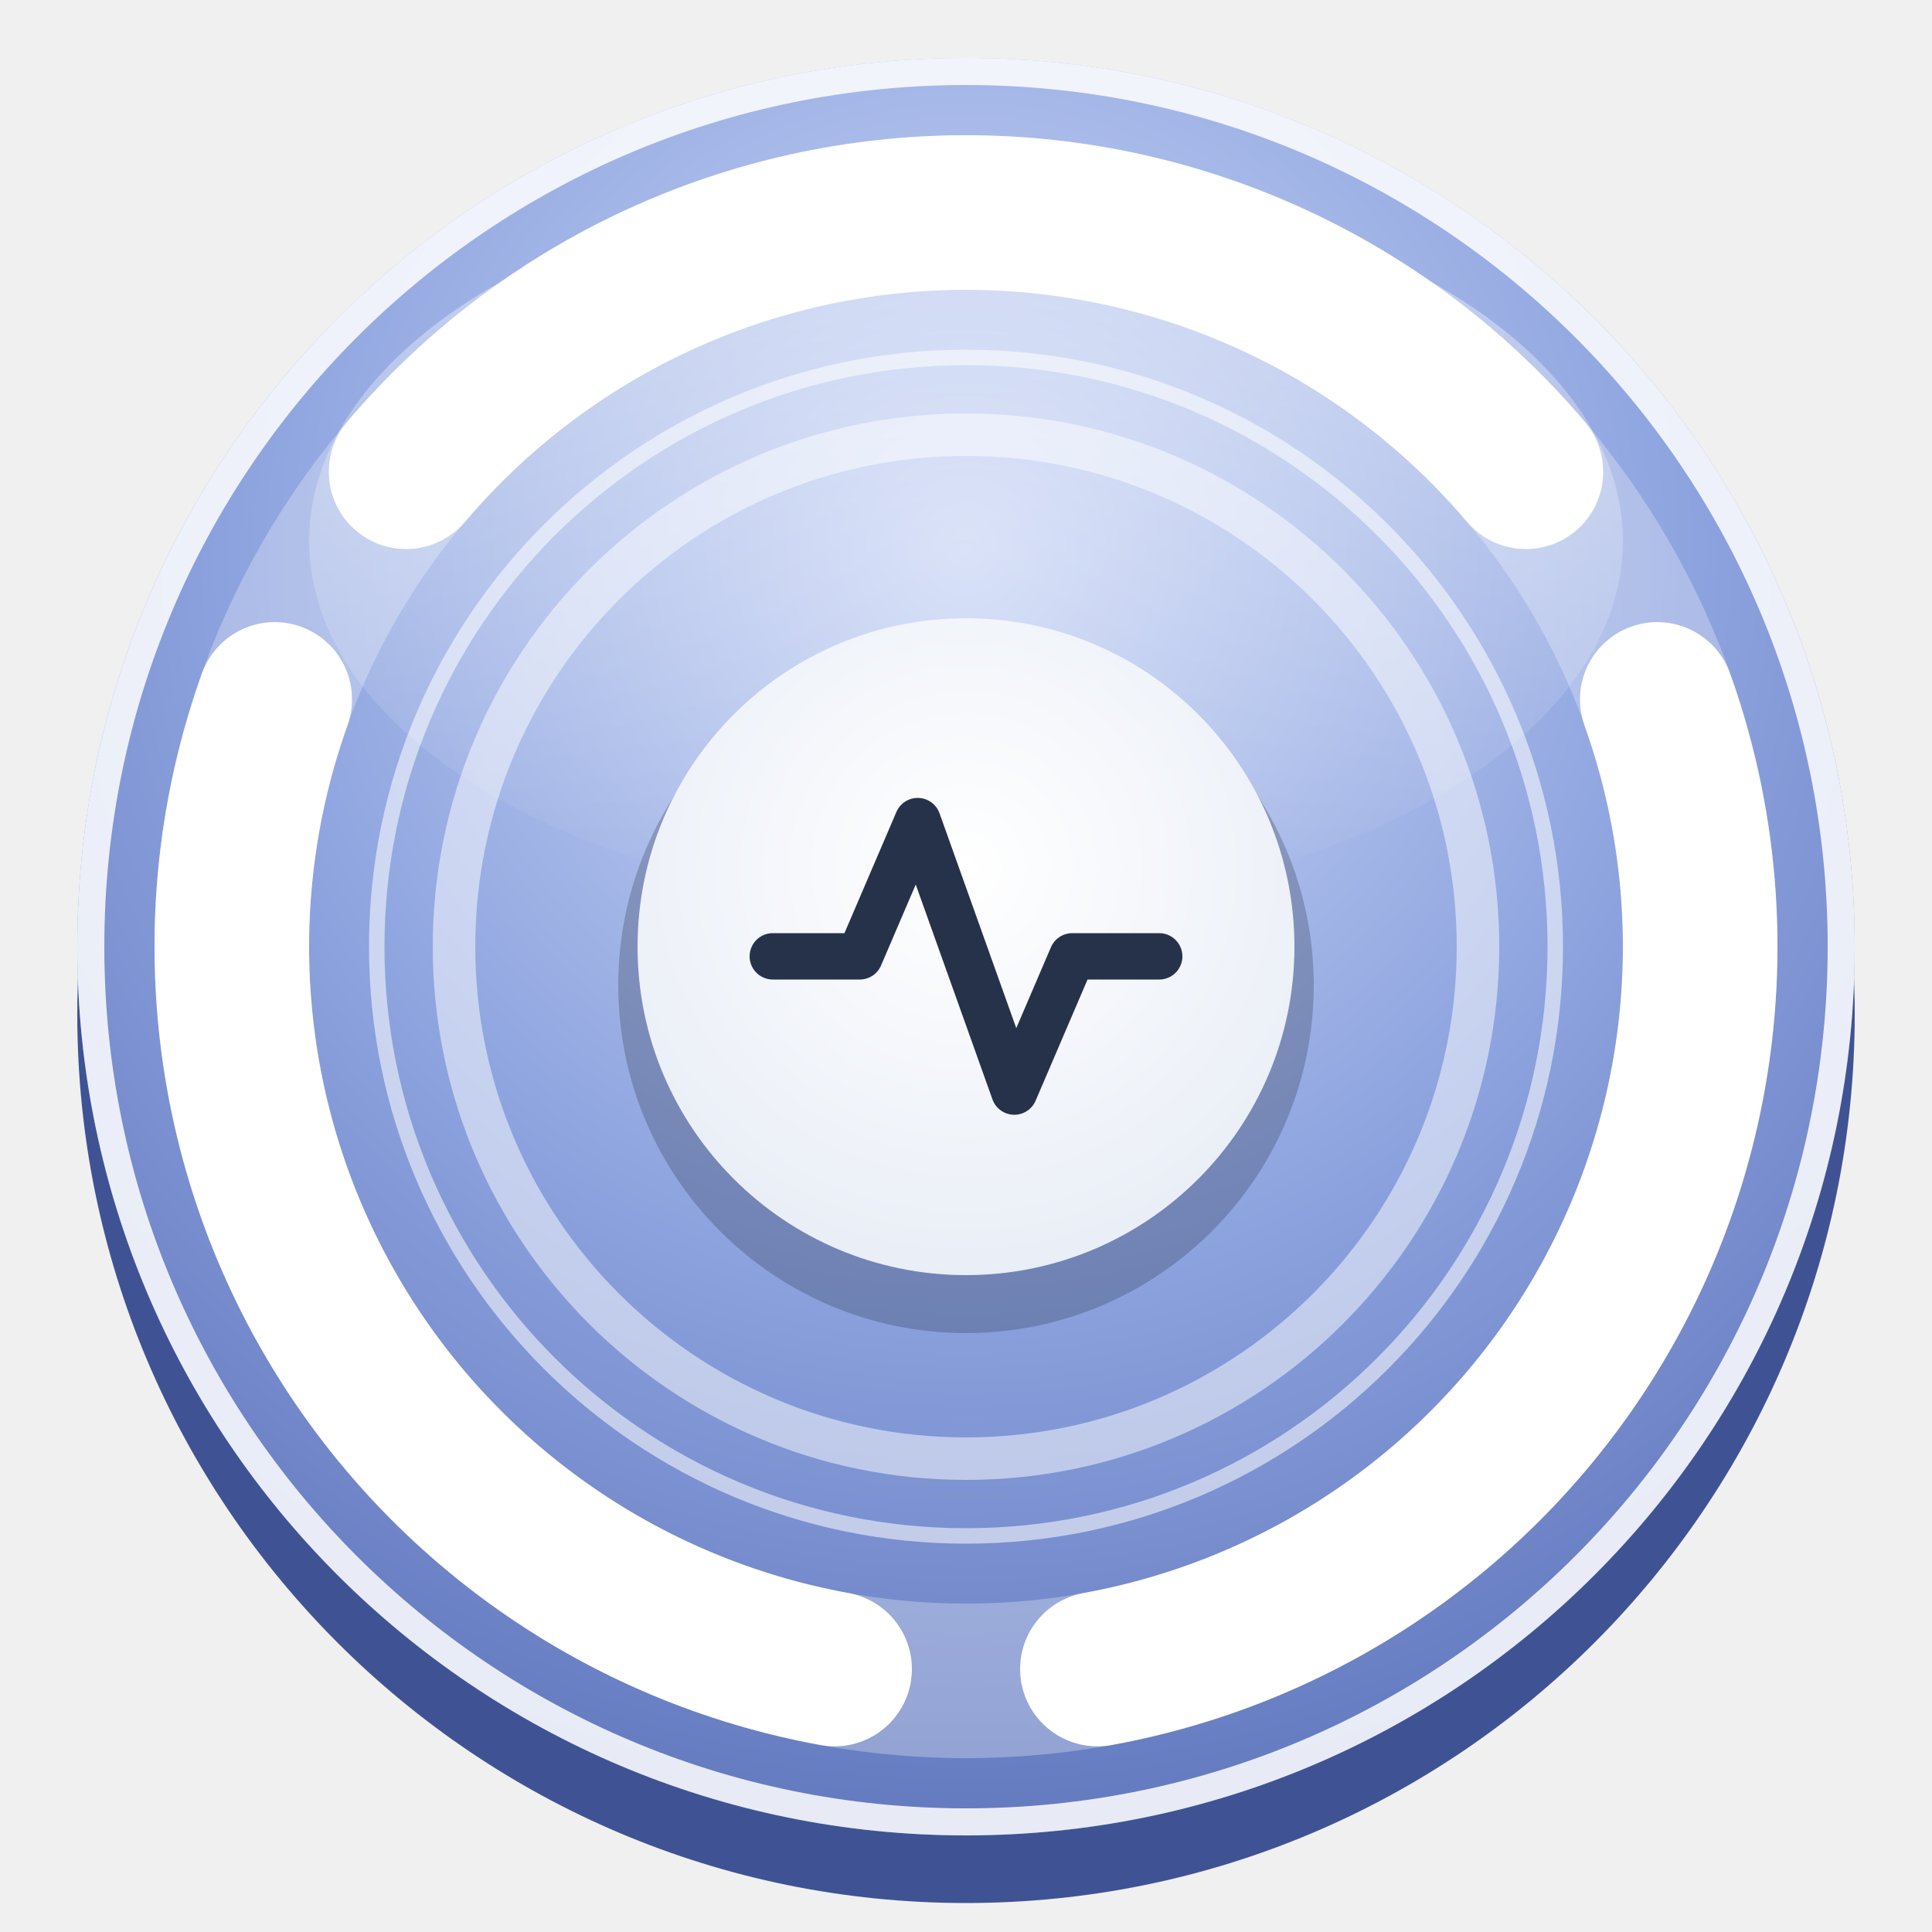
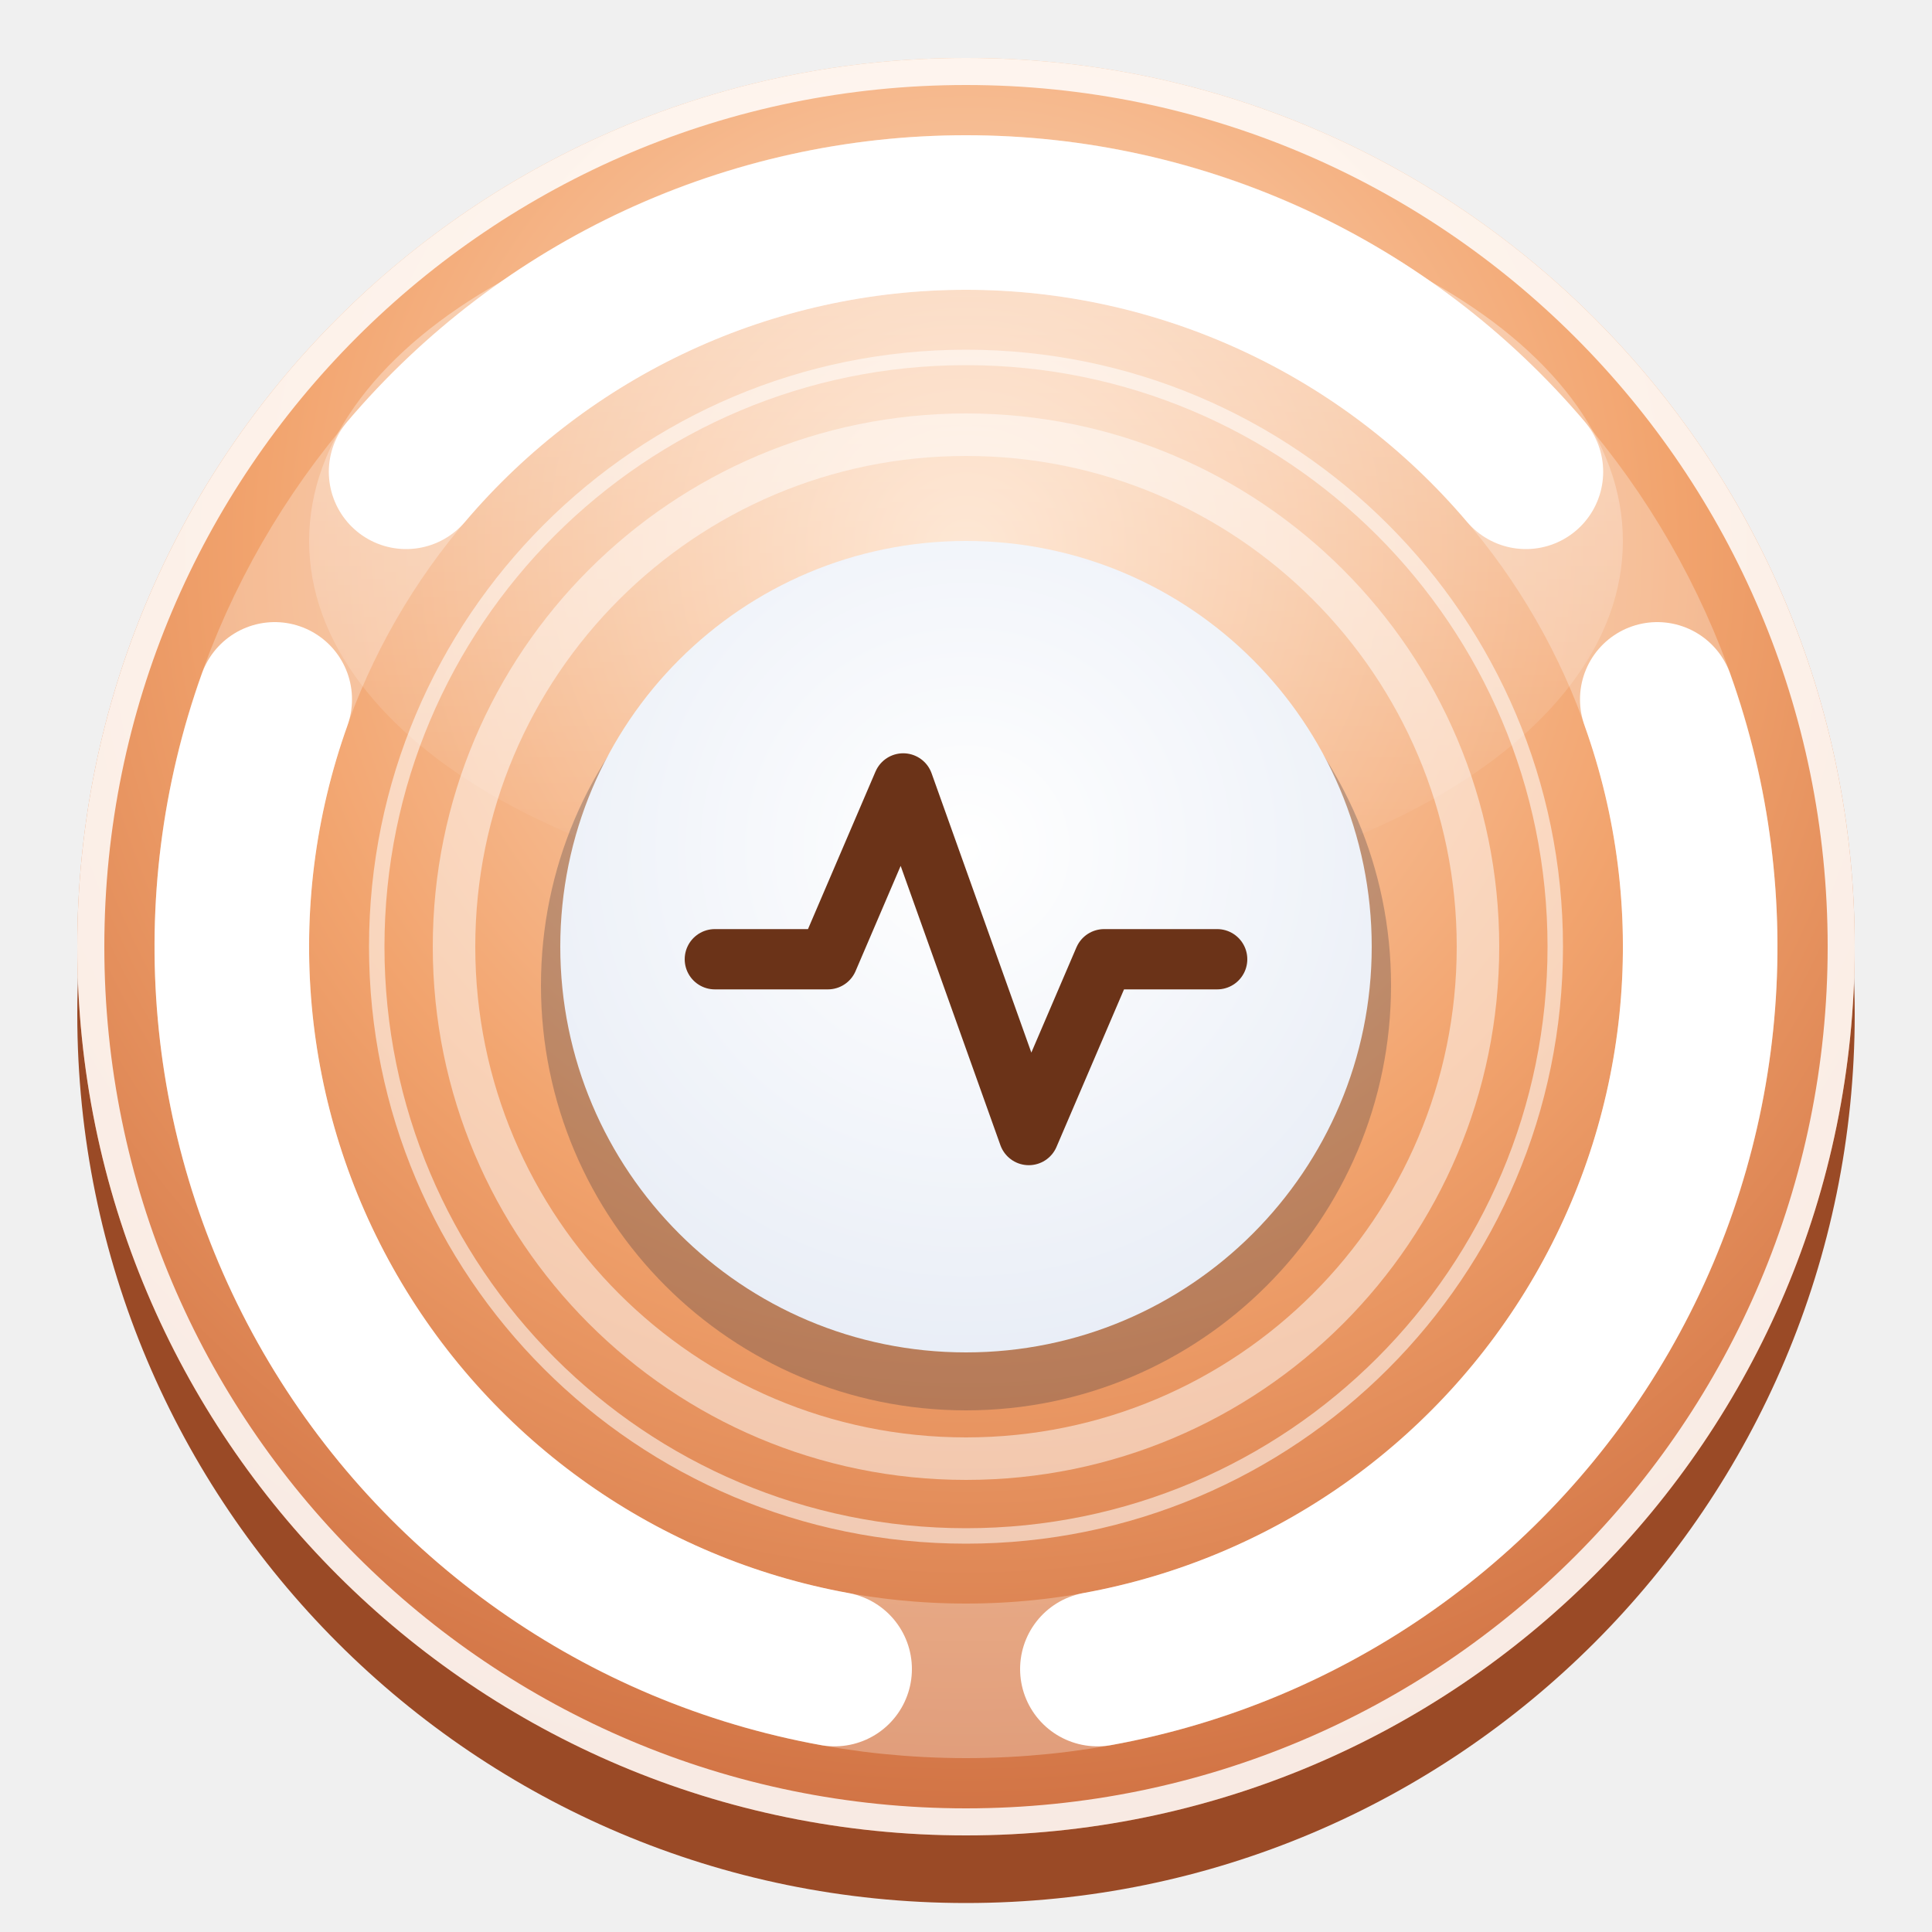
<svg xmlns="http://www.w3.org/2000/svg" width="100" height="100" viewBox="0 0 100 100">
  <defs>
    <radialGradient id="glass" cx="50%" cy="28%" r="78%">
-       <stop offset="0" stop-color="#cfdaf6" />
-       <stop offset=".5" stop-color="#8fa5e0" />
-       <stop offset="1" stop-color="#5a70b8" />
+       <stop offset="0" stop-color="#fde0c8" />
+       <stop offset=".5" stop-color="#f2a46e" />
+       <stop offset="1" stop-color="#c9673a" />
    </radialGradient>
    <linearGradient id="sheen" x1="0" y1="0" x2="0" y2="1">
      <stop offset="0" stop-color="#ffffff" stop-opacity=".45" />
      <stop offset="1" stop-color="#ffffff" stop-opacity="0" />
    </linearGradient>
    <radialGradient id="core" cx="50%" cy="38%" r="65%">
      <stop offset="0" stop-color="#ffffff" />
      <stop offset="1" stop-color="#e8edf6" />
    </radialGradient>
  </defs>
  <ellipse cx="50" cy="55" rx="44" ry="42" fill="#1c2438" opacity=".22" />
-   <circle cx="50" cy="52.5" r="46" fill="#3f5394" />
+   <circle cx="50" cy="52.5" r="46" fill="#9a4a26" />
  <circle cx="50" cy="49" r="46" fill="url(#glass)" />
  <ellipse cx="50" cy="28" rx="34" ry="19" fill="url(#sheen)" />
  <circle cx="50" cy="49" r="45.3" fill="none" stroke="#ffffff" stroke-opacity=".85" stroke-width="1.4" />
  <g transform="translate(0 -1)">
    <circle cx="50" cy="50" r="38" fill="none" stroke="#ffffff" stroke-opacity=".28" stroke-width="8" />
    <path d="M21.02,25.42 A38,38 0 0 1 78.98,25.42" fill="none" stroke="#ffffff" stroke-width="8" stroke-linecap="round" />
    <path d="M85.78,37.20 A38,38 0 0 1 56.80,87.39" fill="none" stroke="#ffffff" stroke-width="8" stroke-linecap="round" />
    <path d="M43.20,87.39 A38,38 0 0 1 14.22,37.20" fill="none" stroke="#ffffff" stroke-width="8" stroke-linecap="round" />
    <circle cx="50" cy="50" r="30.5" fill="none" stroke="#ffffff" stroke-opacity=".55" stroke-width=".8" />
    <circle cx="50" cy="50" r="26.5" fill="none" stroke="#ffffff" stroke-opacity=".5" stroke-width="2.2" />
-     <circle cx="50" cy="52" r="18" fill="#1c2438" opacity=".25" />
-     <circle cx="50" cy="50" r="17" fill="url(#core)" />
-     <path d="M40 50.5h4.5l3-7 5 14 3-7H60" fill="none" stroke="#26314a" stroke-width="2.4" stroke-linejoin="round" stroke-linecap="round" />
+     <circle cx="50" cy="52" r="22" fill="#1c2438" opacity=".25" />
+     <circle cx="50" cy="50" r="21" fill="url(#core)" />
+     <g transform="translate(50 50) scale(1.3) translate(-50 -50)">
+       <path d="M40 50.5h4.5l3-7 5 14 3-7H60" fill="none" stroke="#6b3318" stroke-width="2.4" stroke-linejoin="round" stroke-linecap="round" />
+     </g>
  </g>
</svg>
